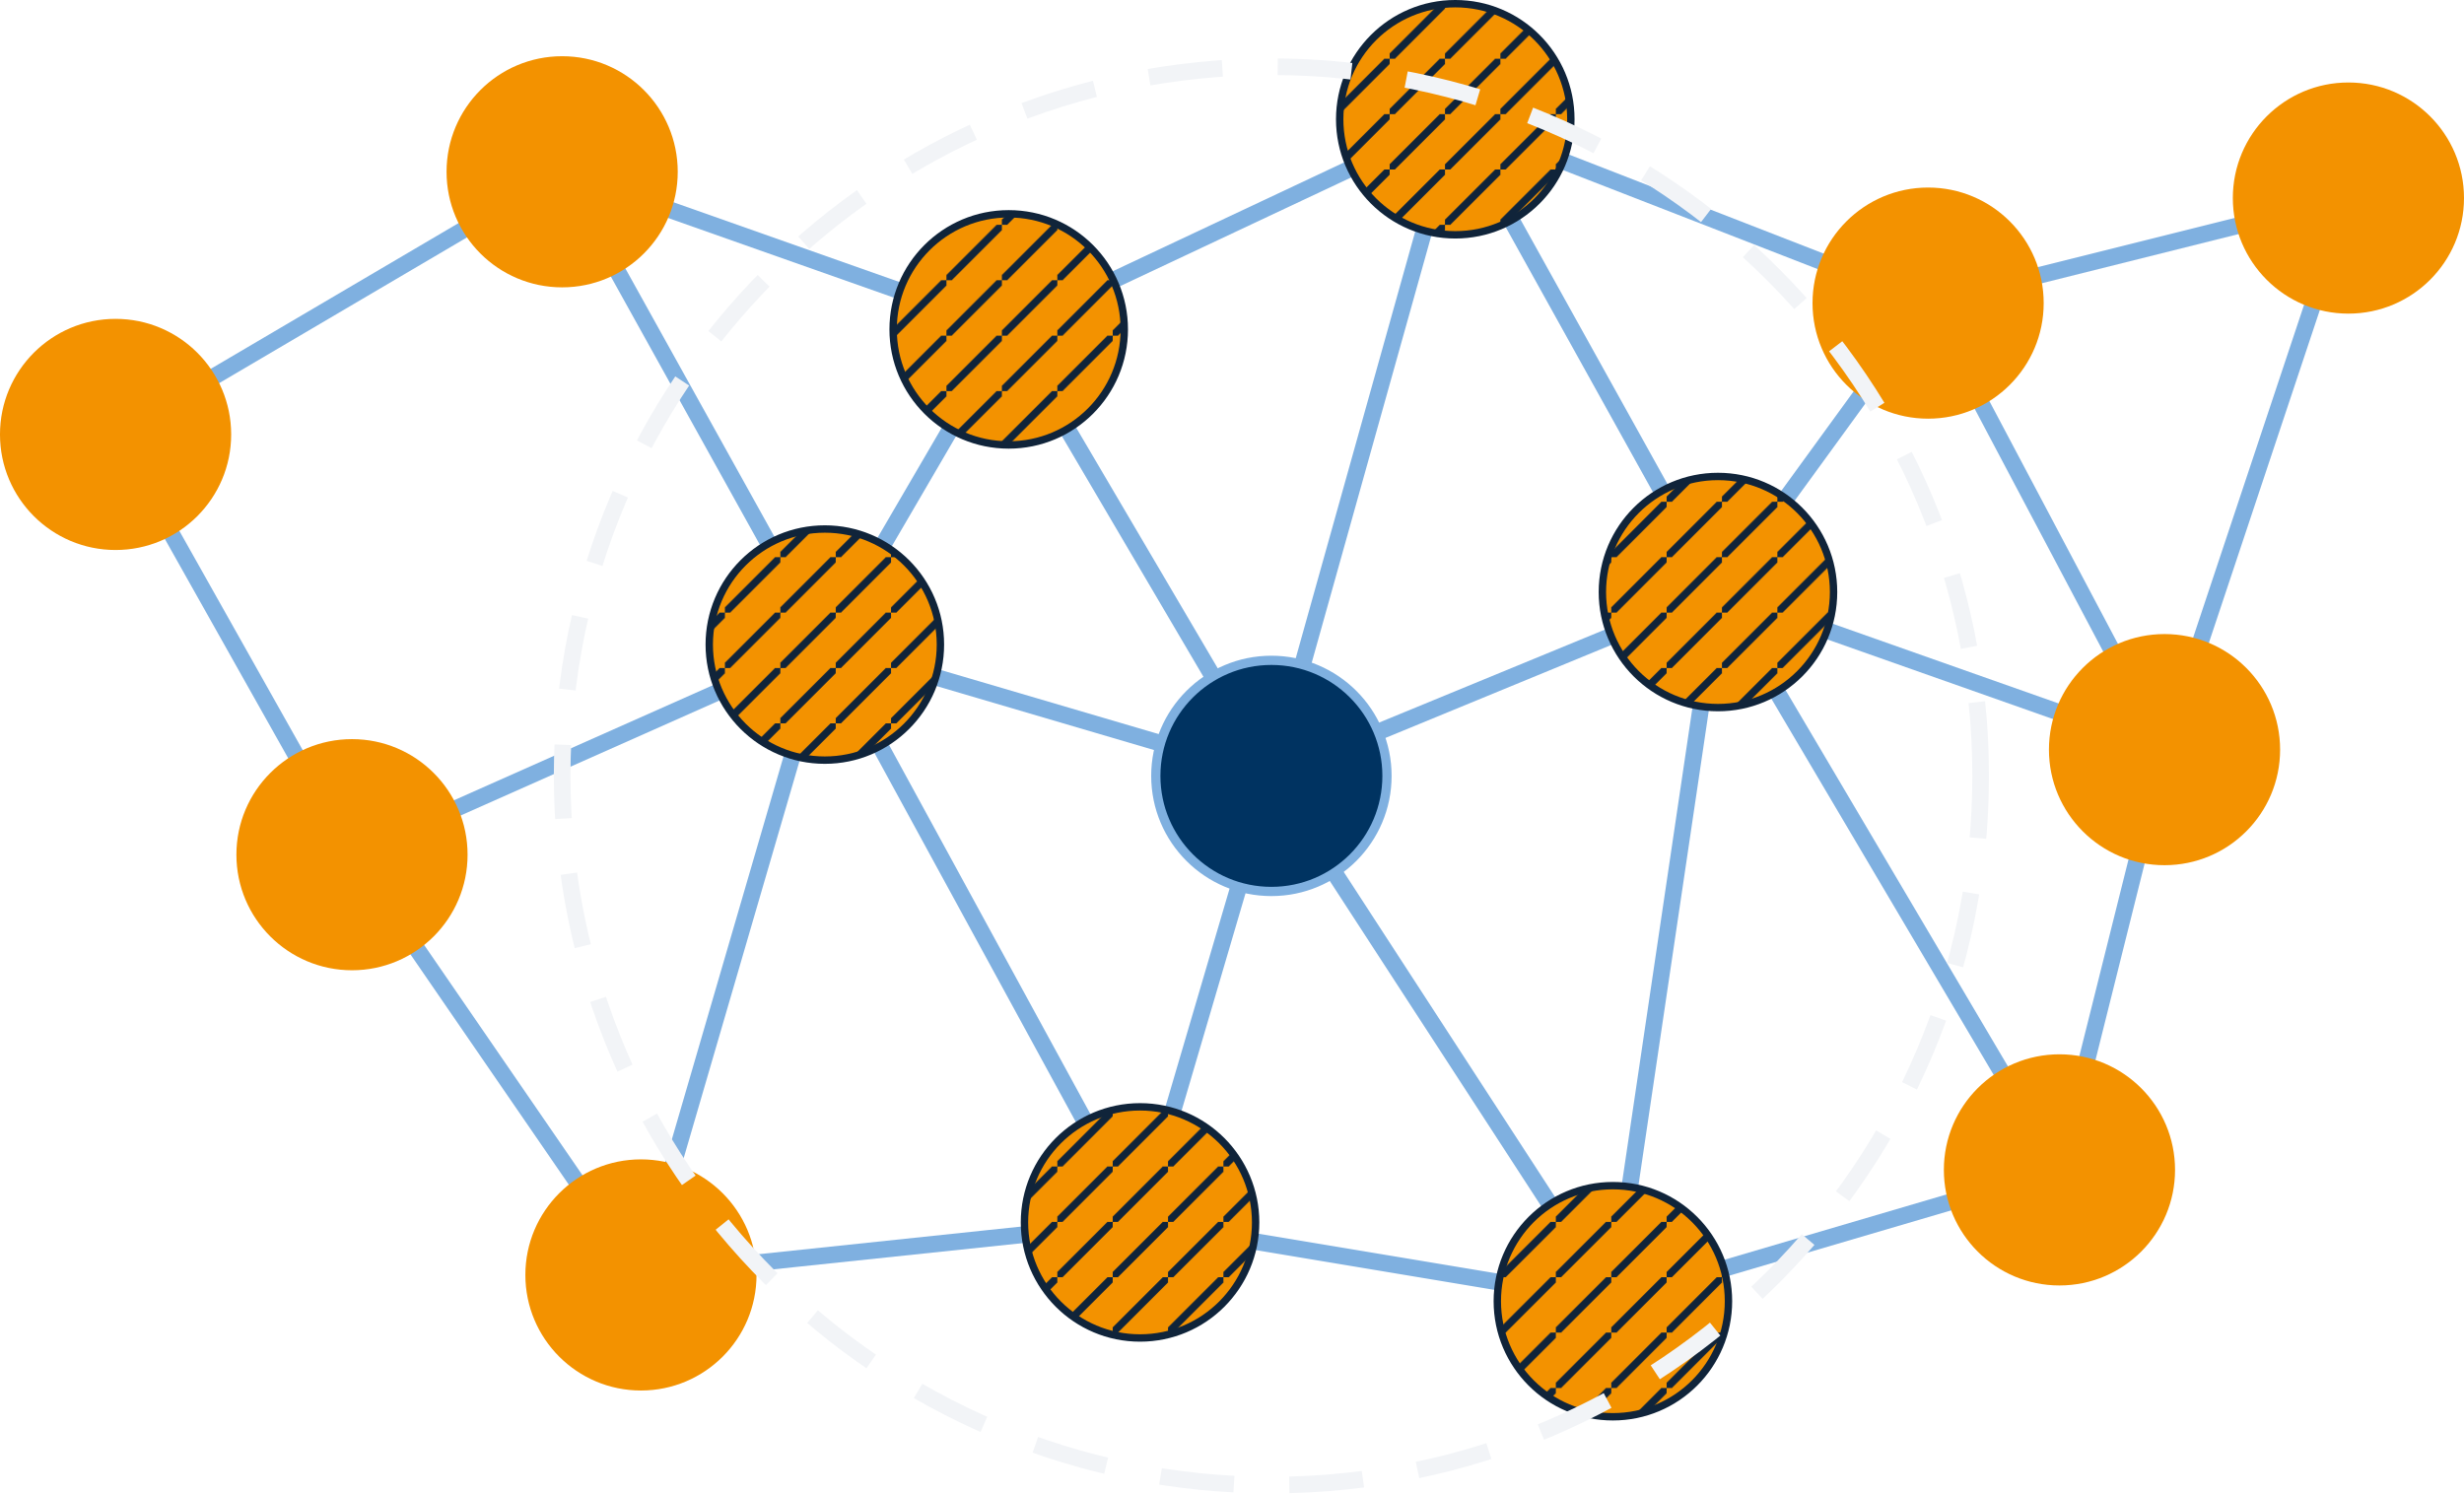
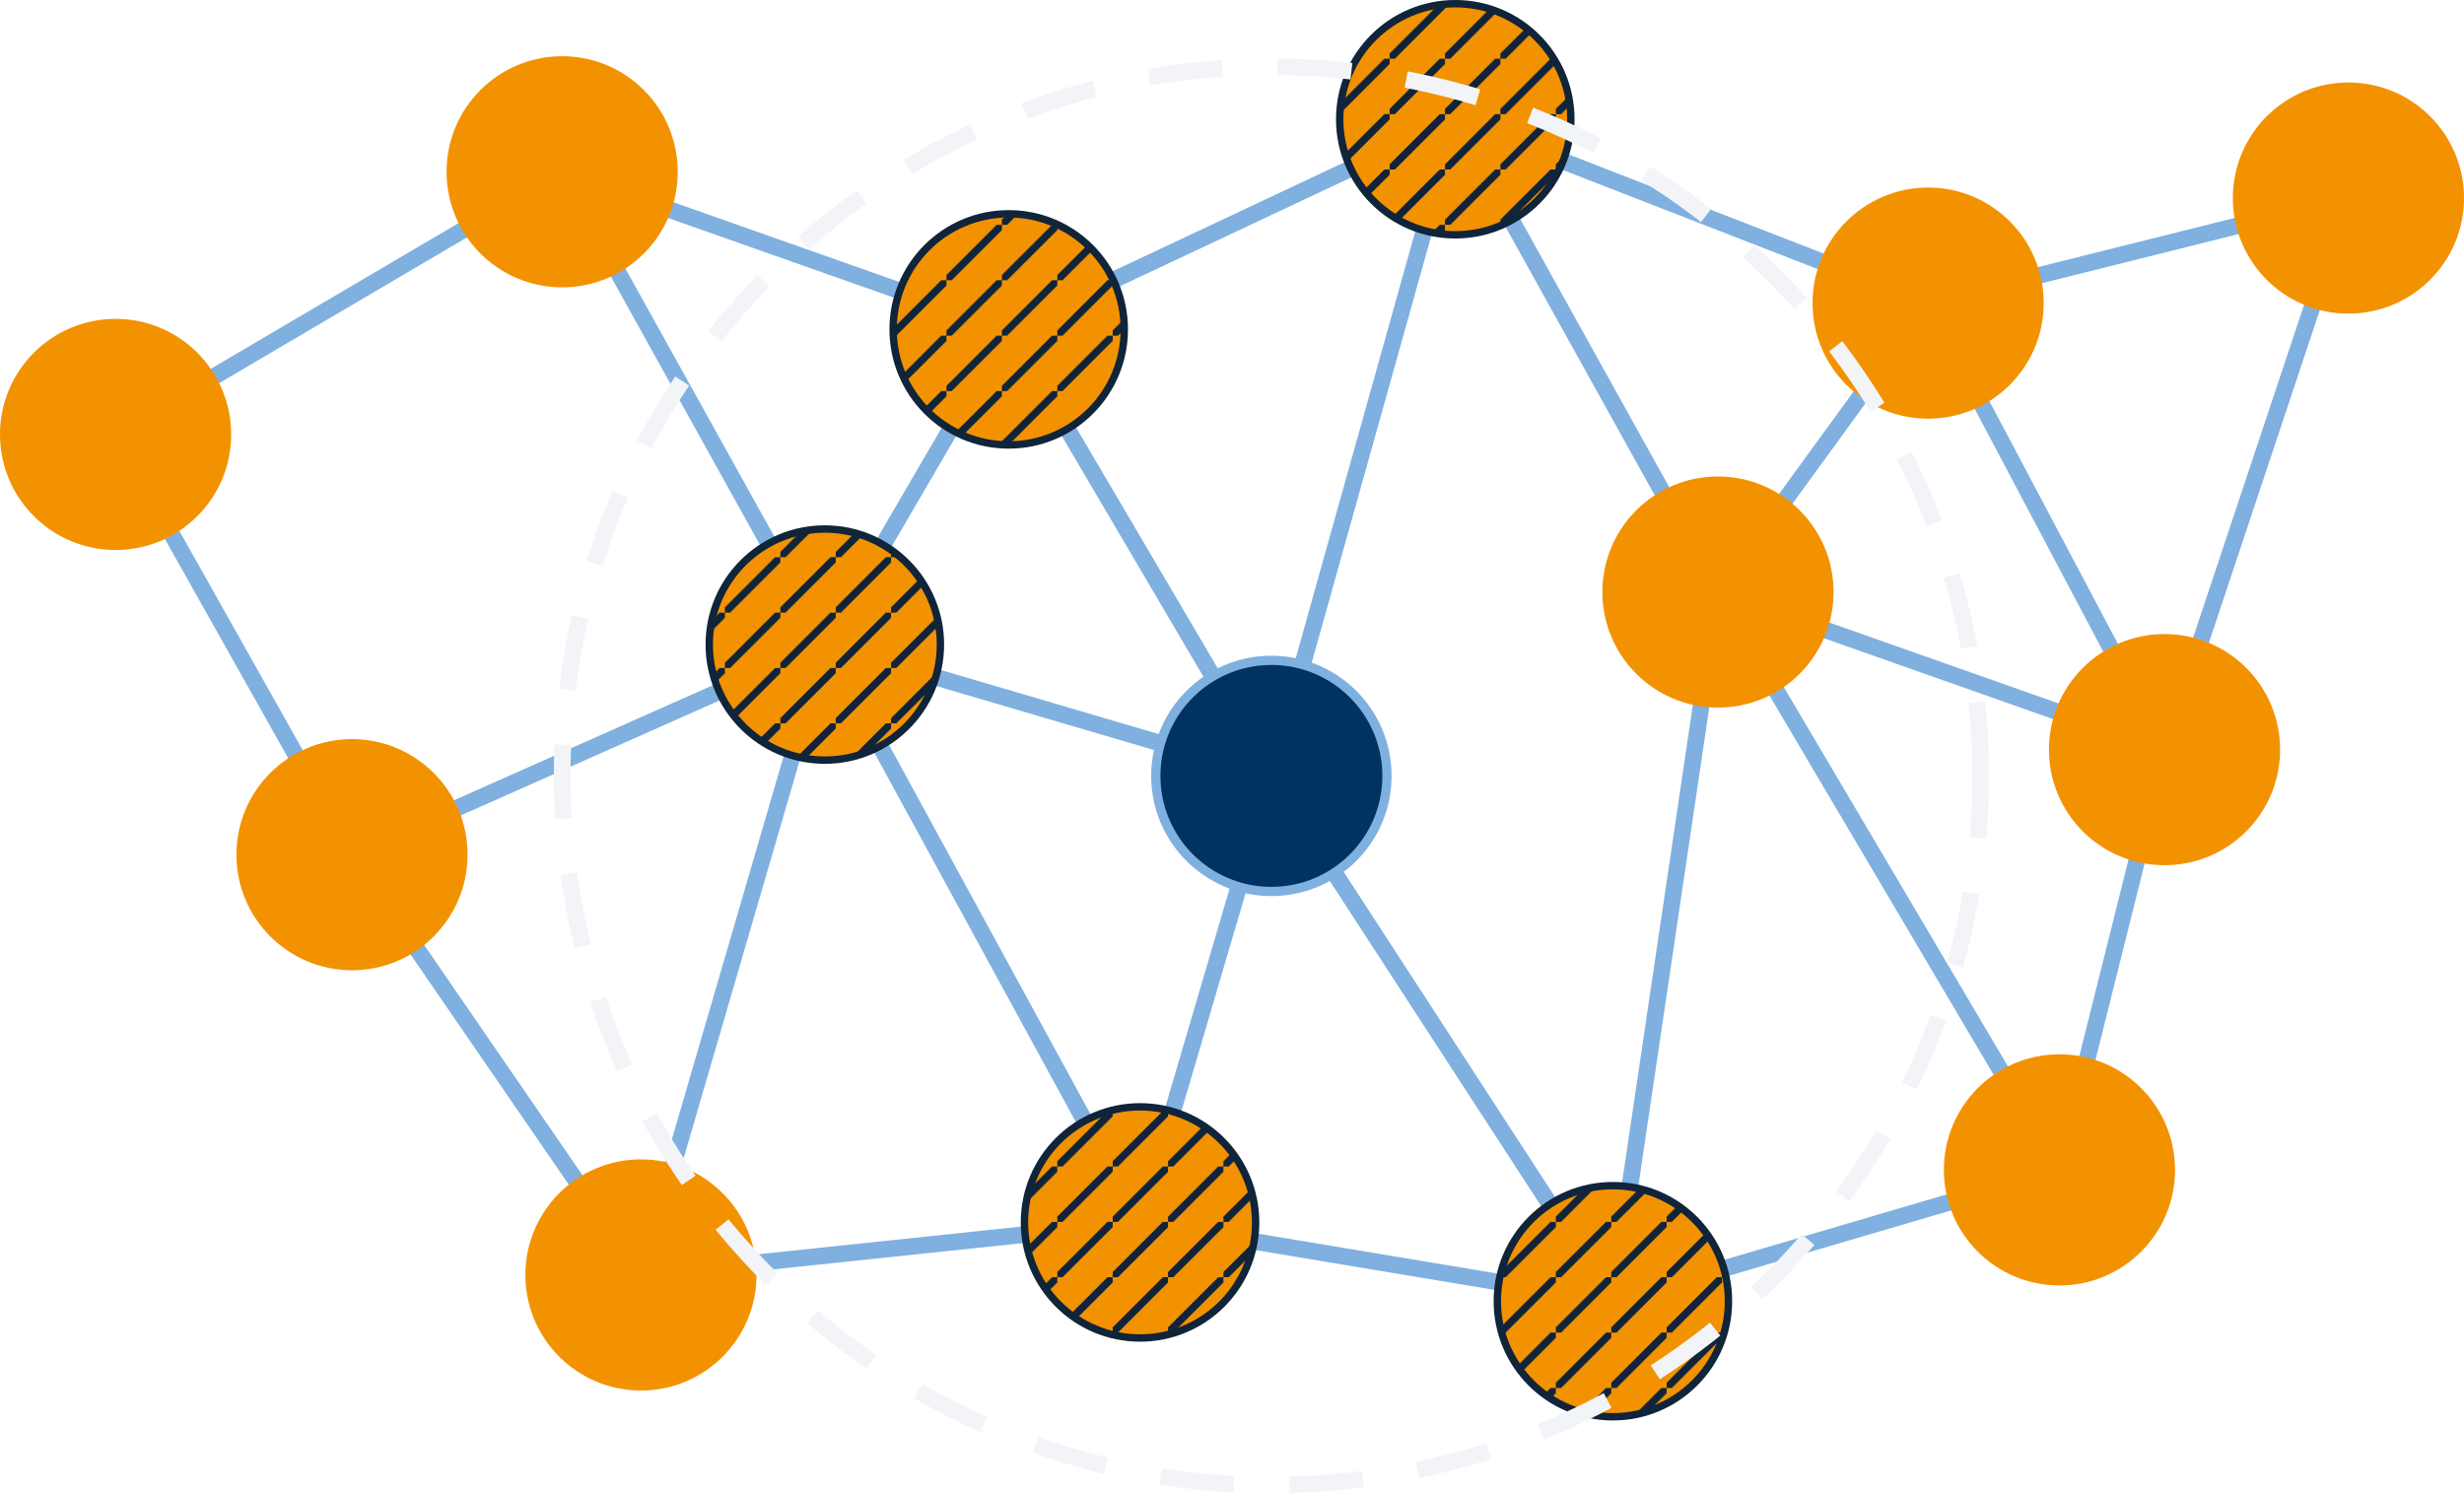
<svg xmlns="http://www.w3.org/2000/svg" xmlns:xlink="http://www.w3.org/1999/xlink" version="1.1" width="132.945pt" height="80.585pt" viewBox="-69.011 -69.011 132.945 80.585">
  <defs>
    <pattern height="3.0" id="pgfpat3" patternTransform="matrix(1.0 0.0 0.0 1.0 0.0 0.0)" patternUnits="userSpaceOnUse" width="3.0" />
    <symbol id="pgfsym3">
      <g stroke-width="0.4">
        <path d="M0 0L3.1 3.1" fill="none" />
      </g>
    </symbol>
  </defs>
  <g id="page1">
    <g stroke-miterlimit="10" transform="translate(-62.77502,-29.97753)scale(0.996264,-0.996264)">
      <g fill="#000" stroke="#000">
        <g stroke-width="0.4">
          <g stroke="#7fb0e0">
            <g stroke-width="0.9">
              <path d="M0 15.649L24.185 29.875" fill="none" />
            </g>
          </g>
          <g stroke="#7fb0e0">
            <g stroke-width="0.9">
              <path d="M24.185 29.875L48.37 21.34" fill="none" />
            </g>
          </g>
          <g stroke="#7fb0e0">
            <g stroke-width="0.9">
              <path d="M48.37 21.34L72.555 32.72" fill="none" />
            </g>
          </g>
          <g stroke="#7fb0e0">
            <g stroke-width="0.9">
              <path d="M72.555 32.72L98.162 22.762" fill="none" />
            </g>
          </g>
          <g stroke="#7fb0e0">
            <g stroke-width="0.9">
              <path d="M98.162 22.762L120.924 28.453" fill="none" />
            </g>
          </g>
          <g stroke="#7fb0e0">
            <g stroke-width="0.9">
              <path d="M0 15.649L12.804-7.113" fill="none" />
            </g>
          </g>
          <g stroke="#7fb0e0">
            <g stroke-width="0.9">
              <path d="M12.804-7.113L38.411 4.268" fill="none" />
            </g>
          </g>
          <g stroke="#7fb0e0">
            <g stroke-width="0.9">
              <path d="M38.411 4.268L62.596-2.845" fill="none" />
            </g>
          </g>
          <g stroke="#7fb0e0">
            <g stroke-width="0.9">
-               <path d="M62.596-2.845L86.781 7.113" fill="none" />
-             </g>
-           </g>
-           <g stroke="#7fb0e0">
-             <g stroke-width="0.9">
              <path d="M86.781 7.113L110.966-1.423" fill="none" />
            </g>
          </g>
          <g stroke="#7fb0e0">
            <g stroke-width="0.9">
              <path d="M110.966-1.423L120.924 28.453" fill="none" />
            </g>
          </g>
          <g stroke="#7fb0e0">
            <g stroke-width="0.9">
              <path d="M24.185 29.875L38.411 4.268" fill="none" />
            </g>
          </g>
          <g stroke="#7fb0e0">
            <g stroke-width="0.9">
              <path d="M48.37 21.34L38.411 4.268" fill="none" />
            </g>
          </g>
          <g stroke="#7fb0e0">
            <g stroke-width="0.9">
              <path d="M48.37 21.34L62.596-2.845" fill="none" />
            </g>
          </g>
          <g stroke="#7fb0e0">
            <g stroke-width="0.9">
              <path d="M72.555 32.72L62.596-2.845" fill="none" />
            </g>
          </g>
          <g stroke="#7fb0e0">
            <g stroke-width="0.9">
              <path d="M72.555 32.72L86.781 7.113" fill="none" />
            </g>
          </g>
          <g stroke="#7fb0e0">
            <g stroke-width="0.9">
              <path d="M98.162 22.762L86.781 7.113" fill="none" />
            </g>
          </g>
          <g stroke="#7fb0e0">
            <g stroke-width="0.9">
              <path d="M98.162 22.762L110.966-1.423" fill="none" />
            </g>
          </g>
          <g stroke="#7fb0e0">
            <g stroke-width="0.9">
              <path d="M12.804-7.113L28.453-29.875" fill="none" />
            </g>
          </g>
          <g stroke="#7fb0e0">
            <g stroke-width="0.9">
              <path d="M28.453-29.875L55.483-27.03" fill="none" />
            </g>
          </g>
          <g stroke="#7fb0e0">
            <g stroke-width="0.9">
              <path d="M55.483-27.03L81.09-31.298" fill="none" />
            </g>
          </g>
          <g stroke="#7fb0e0">
            <g stroke-width="0.9">
              <path d="M81.09-31.298L105.275-24.185" fill="none" />
            </g>
          </g>
          <g stroke="#7fb0e0">
            <g stroke-width="0.9">
              <path d="M105.275-24.185L110.966-1.423" fill="none" />
            </g>
          </g>
          <g stroke="#7fb0e0">
            <g stroke-width="0.9">
              <path d="M38.411 4.268L28.453-29.875" fill="none" />
            </g>
          </g>
          <g stroke="#7fb0e0">
            <g stroke-width="0.9">
              <path d="M38.411 4.268L55.483-27.03" fill="none" />
            </g>
          </g>
          <g stroke="#7fb0e0">
            <g stroke-width="0.9">
              <path d="M62.596-2.845L55.483-27.03" fill="none" />
            </g>
          </g>
          <g stroke="#7fb0e0">
            <g stroke-width="0.9">
              <path d="M62.596-2.845L81.09-31.298" fill="none" />
            </g>
          </g>
          <g stroke="#7fb0e0">
            <g stroke-width="0.9">
              <path d="M86.781 7.113L81.09-31.298" fill="none" />
            </g>
          </g>
          <g stroke="#7fb0e0">
            <g stroke-width="0.9">
              <path d="M86.781 7.113L105.275-24.185" fill="none" />
            </g>
          </g>
          <g fill="#f39200">
            <g fill="#f39200">
              <path d="M6.26 15.649C6.26 19.106 3.457 21.909 0 21.909S-6.26 19.106-6.26 15.649C-6.26 12.192-3.457 9.39 0 9.39S6.26 12.192 6.26 15.649ZM0 15.649" stroke="none" />
            </g>
            <g transform="translate(0.0,15.6491)">
              <g stroke="none" transform="scale(-1.00375,1.00375)translate(-62.77502,-29.97753)scale(-1,-1)">
                <g fill="#000">
                  <g stroke="none" />
                </g>
              </g>
            </g>
          </g>
          <g fill="#f39200">
            <g fill="#f39200">
              <path d="M30.445 29.875C30.445 33.333 27.642 36.135 24.185 36.135C20.728 36.135 17.925 33.333 17.925 29.875S20.728 23.616 24.185 23.616C27.642 23.616 30.445 26.418 30.445 29.875ZM24.185 29.875" stroke="none" />
            </g>
            <g transform="translate(24.185,29.87546)">
              <g stroke="none" transform="scale(-1.00375,1.00375)translate(-62.77502,-29.97753)scale(-1,-1)">
                <g fill="#000">
                  <g stroke="none" />
                </g>
              </g>
            </g>
          </g>
          <g fill="#f39200">
            <g fill="#f39200">
              <path d="M54.629 21.34C54.629 24.797 51.827 27.599 48.37 27.599S42.11 24.797 42.11 21.34C42.11 17.882 44.912 15.08 48.37 15.08S54.629 17.882 54.629 21.34ZM48.37 21.34" stroke="none" />
            </g>
            <g transform="translate(48.36957,21.33955)">
              <g stroke="none" transform="scale(-1.00375,1.00375)translate(-62.77502,-29.97753)scale(-1,-1)">
                <g fill="#000">
                  <g stroke="none" />
                </g>
              </g>
            </g>
          </g>
          <g fill="#f39200">
            <g fill="#f39200">
              <path d="M78.814 32.72C78.814 36.178 76.012 38.98 72.555 38.98S66.295 36.178 66.295 32.72C66.295 29.263 69.097 26.461 72.555 26.461S78.814 29.263 78.814 32.72ZM72.555 32.72" stroke="none" />
            </g>
            <g transform="translate(72.55458,32.72047)">
              <g stroke="none" transform="scale(-1.00375,1.00375)translate(-62.77502,-29.97753)scale(-1,-1)">
                <g fill="#000">
                  <g stroke="none" />
                </g>
              </g>
            </g>
          </g>
          <g fill="#f39200">
            <g fill="#f39200">
              <path d="M104.421 22.762C104.421 26.219 101.619 29.022 98.162 29.022C94.705 29.022 91.902 26.219 91.902 22.762S94.705 16.503 98.162 16.503C101.619 16.503 104.421 19.305 104.421 22.762ZM98.162 22.762" stroke="none" />
            </g>
            <g transform="translate(98.16187,22.76227)">
              <g stroke="none" transform="scale(-1.00375,1.00375)translate(-62.77502,-29.97753)scale(-1,-1)">
                <g fill="#000">
                  <g stroke="none" />
                </g>
              </g>
            </g>
          </g>
          <g fill="#f39200">
            <g fill="#f39200">
              <path d="M127.184 28.453C127.184 31.91 124.381 34.712 120.924 34.712S114.665 31.91 114.665 28.453C114.665 24.996 117.467 22.193 120.924 22.193S127.184 24.996 127.184 28.453ZM120.924 28.453" stroke="none" />
            </g>
            <g transform="translate(120.9241,28.45274)">
              <g stroke="none" transform="scale(-1.00375,1.00375)translate(-62.77502,-29.97753)scale(-1,-1)">
                <g fill="#000">
                  <g stroke="none" />
                </g>
              </g>
            </g>
          </g>
          <g fill="#f39200">
            <g fill="#f39200">
              <path d="M19.063-7.113C19.063-3.656 16.261-.854 12.804-.854C9.347-.854 6.544-3.656 6.544-7.113C6.544-10.57 9.347-13.373 12.804-13.373C16.261-13.373 19.063-10.57 19.063-7.113ZM12.804-7.113" stroke="none" />
            </g>
            <g transform="translate(12.80363,-7.11317)">
              <g stroke="none" transform="scale(-1.00375,1.00375)translate(-62.77502,-29.97753)scale(-1,-1)">
                <g fill="#000">
                  <g stroke="none" />
                </g>
              </g>
            </g>
          </g>
          <g fill="#f39200">
            <g fill="#f39200">
              <path d="M44.671 4.268C44.671 7.725 41.868 10.527 38.411 10.527C34.954 10.527 32.152 7.725 32.152 4.268S34.954-1.992 38.411-1.992C41.868-1.992 44.671 .811 44.671 4.268ZM38.411 4.268" stroke="none" />
            </g>
            <g transform="translate(38.41138,4.26773)">
              <g stroke="none" transform="scale(-1.00375,1.00375)translate(-62.77502,-29.97753)scale(-1,-1)">
                <g fill="#000">
                  <g stroke="none" />
                </g>
              </g>
            </g>
          </g>
          <g fill="#f39200">
            <g fill="#f39200">
              <path d="M68.856-2.845C68.856 .612 66.053 3.414 62.596 3.414C59.139 3.414 56.336 .612 56.336-2.845C56.336-6.303 59.139-9.105 62.596-9.105C66.053-9.105 68.856-6.303 68.856-2.845ZM62.596-2.845" stroke="none" />
            </g>
            <g transform="translate(62.59595,-2.84544)">
              <g stroke="none" transform="scale(-1.00375,1.00375)translate(-62.77502,-29.97753)scale(-1,-1)">
                <g fill="#000">
                  <g stroke="none" />
                </g>
              </g>
            </g>
          </g>
          <g fill="#f39200">
            <g fill="#f39200">
              <path d="M93.041 7.113C93.041 10.57 90.238 13.373 86.781 13.373C83.324 13.373 80.521 10.57 80.521 7.113C80.521 3.656 83.324 .854 86.781 .854C90.238 .854 93.041 3.656 93.041 7.113ZM86.781 7.113" stroke="none" />
            </g>
            <g transform="translate(86.78094,7.11317)">
              <g stroke="none" transform="scale(-1.00375,1.00375)translate(-62.77502,-29.97753)scale(-1,-1)">
                <g fill="#000">
                  <g stroke="none" />
                </g>
              </g>
            </g>
          </g>
          <g fill="#f39200">
            <g fill="#f39200">
              <path d="M117.225-1.423C117.225 2.034 114.423 4.837 110.966 4.837C107.508 4.837 104.706 2.034 104.706-1.423S107.508-7.682 110.966-7.682C114.423-7.682 117.225-4.88 117.225-1.423ZM110.966-1.423" stroke="none" />
            </g>
            <g transform="translate(110.9655,-1.42271)">
              <g stroke="none" transform="scale(-1.00375,1.00375)translate(-62.77502,-29.97753)scale(-1,-1)">
                <g fill="#000">
                  <g stroke="none" />
                </g>
              </g>
            </g>
          </g>
          <g fill="#f39200">
            <g fill="#f39200">
              <path d="M34.712-29.875C34.712-26.418 31.91-23.616 28.453-23.616C24.996-23.616 22.193-26.418 22.193-29.875S24.996-36.135 28.453-36.135C31.91-36.135 34.712-33.333 34.712-29.875ZM28.453-29.875" stroke="none" />
            </g>
            <g transform="translate(28.45274,-29.87546)">
              <g stroke="none" transform="scale(-1.00375,1.00375)translate(-62.77502,-29.97753)scale(-1,-1)">
                <g fill="#000">
                  <g stroke="none" />
                </g>
              </g>
            </g>
          </g>
          <g fill="#f39200">
            <g fill="#f39200">
              <path d="M61.742-27.03C61.742-23.573 58.94-20.77 55.483-20.77S49.223-23.573 49.223-27.03S52.026-33.29 55.483-33.29S61.742-30.487 61.742-27.03ZM55.483-27.03" stroke="none" />
            </g>
            <g transform="translate(55.48276,-27.03001)">
              <g stroke="none" transform="scale(-1.00375,1.00375)translate(-62.77502,-29.97753)scale(-1,-1)">
                <g fill="#000">
                  <g stroke="none" />
                </g>
              </g>
            </g>
          </g>
          <g fill="#f39200">
            <g fill="#f39200">
              <path d="M87.35-31.298C87.35-27.841 84.548-25.039 81.09-25.039C77.633-25.039 74.831-27.841 74.831-31.298S77.633-37.558 81.09-37.558C84.548-37.558 87.35-34.755 87.35-31.298ZM81.09-31.298" stroke="none" />
            </g>
            <g transform="translate(81.09048,-31.29819)">
              <g stroke="none" transform="scale(-1.00375,1.00375)translate(-62.77502,-29.97753)scale(-1,-1)">
                <g fill="#000">
                  <g stroke="none" />
                </g>
              </g>
            </g>
          </g>
          <g fill="#f39200">
            <g fill="#f39200">
              <path d="M111.535-24.185C111.535-20.728 108.732-17.925 105.275-17.925C101.818-17.925 99.015-20.728 99.015-24.185C99.015-27.642 101.818-30.445 105.275-30.445C108.732-30.445 111.535-27.642 111.535-24.185ZM105.275-24.185" stroke="none" />
            </g>
            <g transform="translate(105.275,-24.185)">
              <g stroke="none" transform="scale(-1.00375,1.00375)translate(-62.77502,-29.97753)scale(-1,-1)">
                <g fill="#000">
                  <g stroke="none" />
                </g>
              </g>
            </g>
          </g>
          <g fill="#003361">
            <g stroke="#7fb0e0">
              <g stroke-width="0.5">
                <g fill="#003361">
                  <g stroke="#7fb0e0">
                    <g stroke-width="0.5">
                      <path d="M68.856-2.845C68.856 .612 66.053 3.414 62.596 3.414C59.139 3.414 56.336 .612 56.336-2.845C56.336-6.303 59.139-9.105 62.596-9.105C66.053-9.105 68.856-6.303 68.856-2.845ZM62.596-2.845" />
                    </g>
                  </g>
                </g>
                <g transform="translate(62.59595,-2.84544)">
                  <g stroke="none" transform="scale(-1.00375,1.00375)translate(-62.77502,-29.97753)scale(-1,-1)">
                    <g fill="#000">
                      <g stroke="none" />
                    </g>
                  </g>
                </g>
              </g>
            </g>
          </g>
          <g fill="#f39200">
            <g stroke="#10243a">
              <g stroke-width="0.4">
                <pattern id="pgfupat1" xlink:href="#pgfpat3">
                  <g fill="#10243a" stroke="#10243a">
                    <use xlink:href="#pgfsym3" />
                  </g>
                </pattern>
                <g fill="url(#pgfupat1)">
                  <g fill="#f39200">
                    <g stroke="#10243a">
                      <g stroke-width="0.4">
                        <pattern id="pgfupat2" xlink:href="#pgfpat3">
                          <g fill="#10243a" stroke="#10243a">
                            <use xlink:href="#pgfsym3" />
                          </g>
                        </pattern>
                        <g fill="url(#pgfupat2)">
                          <path d="M54.629 21.34C54.629 24.797 51.827 27.599 48.37 27.599S42.11 24.797 42.11 21.34C42.11 17.882 44.912 15.08 48.37 15.08S54.629 17.882 54.629 21.34ZM48.37 21.34" />
                        </g>
                      </g>
                    </g>
                  </g>
                  <g transform="translate(48.36957,21.33955)">
                    <g stroke="none" transform="scale(-1.00375,1.00375)translate(-62.77502,-29.97753)scale(-1,-1)">
                      <g fill="#000">
                        <g stroke="none" />
                      </g>
                    </g>
                  </g>
                </g>
              </g>
            </g>
          </g>
          <g fill="#f39200">
            <g stroke="#10243a">
              <g stroke-width="0.4">
                <pattern id="pgfupat3" xlink:href="#pgfpat3">
                  <g fill="#10243a" stroke="#10243a">
                    <use xlink:href="#pgfsym3" />
                  </g>
                </pattern>
                <g fill="url(#pgfupat3)">
                  <g fill="#f39200">
                    <g stroke="#10243a">
                      <g stroke-width="0.4">
                        <pattern id="pgfupat4" xlink:href="#pgfpat3">
                          <g fill="#10243a" stroke="#10243a">
                            <use xlink:href="#pgfsym3" />
                          </g>
                        </pattern>
                        <g fill="url(#pgfupat4)">
                          <path d="M78.814 32.72C78.814 36.178 76.012 38.98 72.555 38.98S66.295 36.178 66.295 32.72C66.295 29.263 69.097 26.461 72.555 26.461S78.814 29.263 78.814 32.72ZM72.555 32.72" />
                        </g>
                      </g>
                    </g>
                  </g>
                  <g transform="translate(72.55458,32.72047)">
                    <g stroke="none" transform="scale(-1.00375,1.00375)translate(-62.77502,-29.97753)scale(-1,-1)">
                      <g fill="#000">
                        <g stroke="none" />
                      </g>
                    </g>
                  </g>
                </g>
              </g>
            </g>
          </g>
          <g fill="#f39200">
            <g stroke="#10243a">
              <g stroke-width="0.4">
                <pattern id="pgfupat5" xlink:href="#pgfpat3">
                  <g fill="#10243a" stroke="#10243a">
                    <use xlink:href="#pgfsym3" />
                  </g>
                </pattern>
                <g fill="url(#pgfupat5)">
                  <g fill="#f39200">
                    <g stroke="#10243a">
                      <g stroke-width="0.4">
                        <pattern id="pgfupat6" xlink:href="#pgfpat3">
                          <g fill="#10243a" stroke="#10243a">
                            <use xlink:href="#pgfsym3" />
                          </g>
                        </pattern>
                        <g fill="url(#pgfupat6)">
                          <path d="M44.671 4.268C44.671 7.725 41.868 10.527 38.411 10.527C34.954 10.527 32.152 7.725 32.152 4.268S34.954-1.992 38.411-1.992C41.868-1.992 44.671 .811 44.671 4.268ZM38.411 4.268" />
                        </g>
                      </g>
                    </g>
                  </g>
                  <g transform="translate(38.41138,4.26773)">
                    <g stroke="none" transform="scale(-1.00375,1.00375)translate(-62.77502,-29.97753)scale(-1,-1)">
                      <g fill="#000">
                        <g stroke="none" />
                      </g>
                    </g>
                  </g>
                </g>
              </g>
            </g>
          </g>
          <g fill="#f39200">
            <g stroke="#10243a">
              <g stroke-width="0.4">
                <pattern id="pgfupat7" xlink:href="#pgfpat3">
                  <g fill="#10243a" stroke="#10243a">
                    <use xlink:href="#pgfsym3" />
                  </g>
                </pattern>
                <g fill="url(#pgfupat7)">
                  <g fill="#f39200">
                    <g stroke="#10243a">
                      <g stroke-width="0.4">
                        <pattern id="pgfupat8" xlink:href="#pgfpat3">
                          <g fill="#10243a" stroke="#10243a">
                            <use xlink:href="#pgfsym3" />
                          </g>
                        </pattern>
                        <g fill="url(#pgfupat8)">
-                           <path d="M93.041 7.113C93.041 10.57 90.238 13.373 86.781 13.373C83.324 13.373 80.521 10.57 80.521 7.113C80.521 3.656 83.324 .854 86.781 .854C90.238 .854 93.041 3.656 93.041 7.113ZM86.781 7.113" />
+                           <path d="M61.742-27.03C61.742-23.573 58.94-20.77 55.483-20.77S49.223-23.573 49.223-27.03S52.026-33.29 55.483-33.29S61.742-30.487 61.742-27.03ZM55.483-27.03" />
                        </g>
                      </g>
                    </g>
                  </g>
-                   <g transform="translate(86.78094,7.11317)">
+                   <g transform="translate(55.48276,-27.03001)">
                    <g stroke="none" transform="scale(-1.00375,1.00375)translate(-62.77502,-29.97753)scale(-1,-1)">
                      <g fill="#000">
                        <g stroke="none" />
                      </g>
                    </g>
                  </g>
                </g>
              </g>
            </g>
          </g>
          <g fill="#f39200">
            <g stroke="#10243a">
              <g stroke-width="0.4">
                <pattern id="pgfupat9" xlink:href="#pgfpat3">
                  <g fill="#10243a" stroke="#10243a">
                    <use xlink:href="#pgfsym3" />
                  </g>
                </pattern>
                <g fill="url(#pgfupat9)">
                  <g fill="#f39200">
                    <g stroke="#10243a">
                      <g stroke-width="0.4">
                        <pattern id="pgfupat10" xlink:href="#pgfpat3">
                          <g fill="#10243a" stroke="#10243a">
                            <use xlink:href="#pgfsym3" />
                          </g>
                        </pattern>
                        <g fill="url(#pgfupat10)">
-                           <path d="M61.742-27.03C61.742-23.573 58.94-20.77 55.483-20.77S49.223-23.573 49.223-27.03S52.026-33.29 55.483-33.29S61.742-30.487 61.742-27.03ZM55.483-27.03" />
-                         </g>
-                       </g>
-                     </g>
-                   </g>
-                   <g transform="translate(55.48276,-27.03001)">
-                     <g stroke="none" transform="scale(-1.00375,1.00375)translate(-62.77502,-29.97753)scale(-1,-1)">
-                       <g fill="#000">
-                         <g stroke="none" />
-                       </g>
-                     </g>
-                   </g>
-                 </g>
-               </g>
-             </g>
-           </g>
-           <g fill="#f39200">
-             <g stroke="#10243a">
-               <g stroke-width="0.4">
-                 <pattern id="pgfupat11" xlink:href="#pgfpat3">
-                   <g fill="#10243a" stroke="#10243a">
-                     <use xlink:href="#pgfsym3" />
-                   </g>
-                 </pattern>
-                 <g fill="url(#pgfupat11)">
-                   <g fill="#f39200">
-                     <g stroke="#10243a">
-                       <g stroke-width="0.4">
-                         <pattern id="pgfupat12" xlink:href="#pgfpat3">
-                           <g fill="#10243a" stroke="#10243a">
-                             <use xlink:href="#pgfsym3" />
-                           </g>
-                         </pattern>
-                         <g fill="url(#pgfupat12)">
                          <path d="M87.35-31.298C87.35-27.841 84.548-25.039 81.09-25.039C77.633-25.039 74.831-27.841 74.831-31.298S77.633-37.558 81.09-37.558C84.548-37.558 87.35-34.755 87.35-31.298ZM81.09-31.298" />
                        </g>
                      </g>
                    </g>
                  </g>
                  <g transform="translate(81.09048,-31.29819)">
                    <g stroke="none" transform="scale(-1.00375,1.00375)translate(-62.77502,-29.97753)scale(-1,-1)">
                      <g fill="#000">
                        <g stroke="none" />
                      </g>
                    </g>
                  </g>
                </g>
              </g>
            </g>
          </g>
          <g stroke="#f2f4f7">
            <g stroke-width="0.9">
              <g stroke-dasharray="4.0,3.0" stroke-dashoffset="0.0">
                <path d="M101.007-2.845C101.007 18.369 83.81 35.566 62.596 35.566S24.185 18.369 24.185-2.845S41.382-41.257 62.596-41.257S101.007-24.06 101.007-2.845ZM62.596-2.845" fill="none" />
              </g>
            </g>
          </g>
        </g>
      </g>
    </g>
  </g>
</svg>
